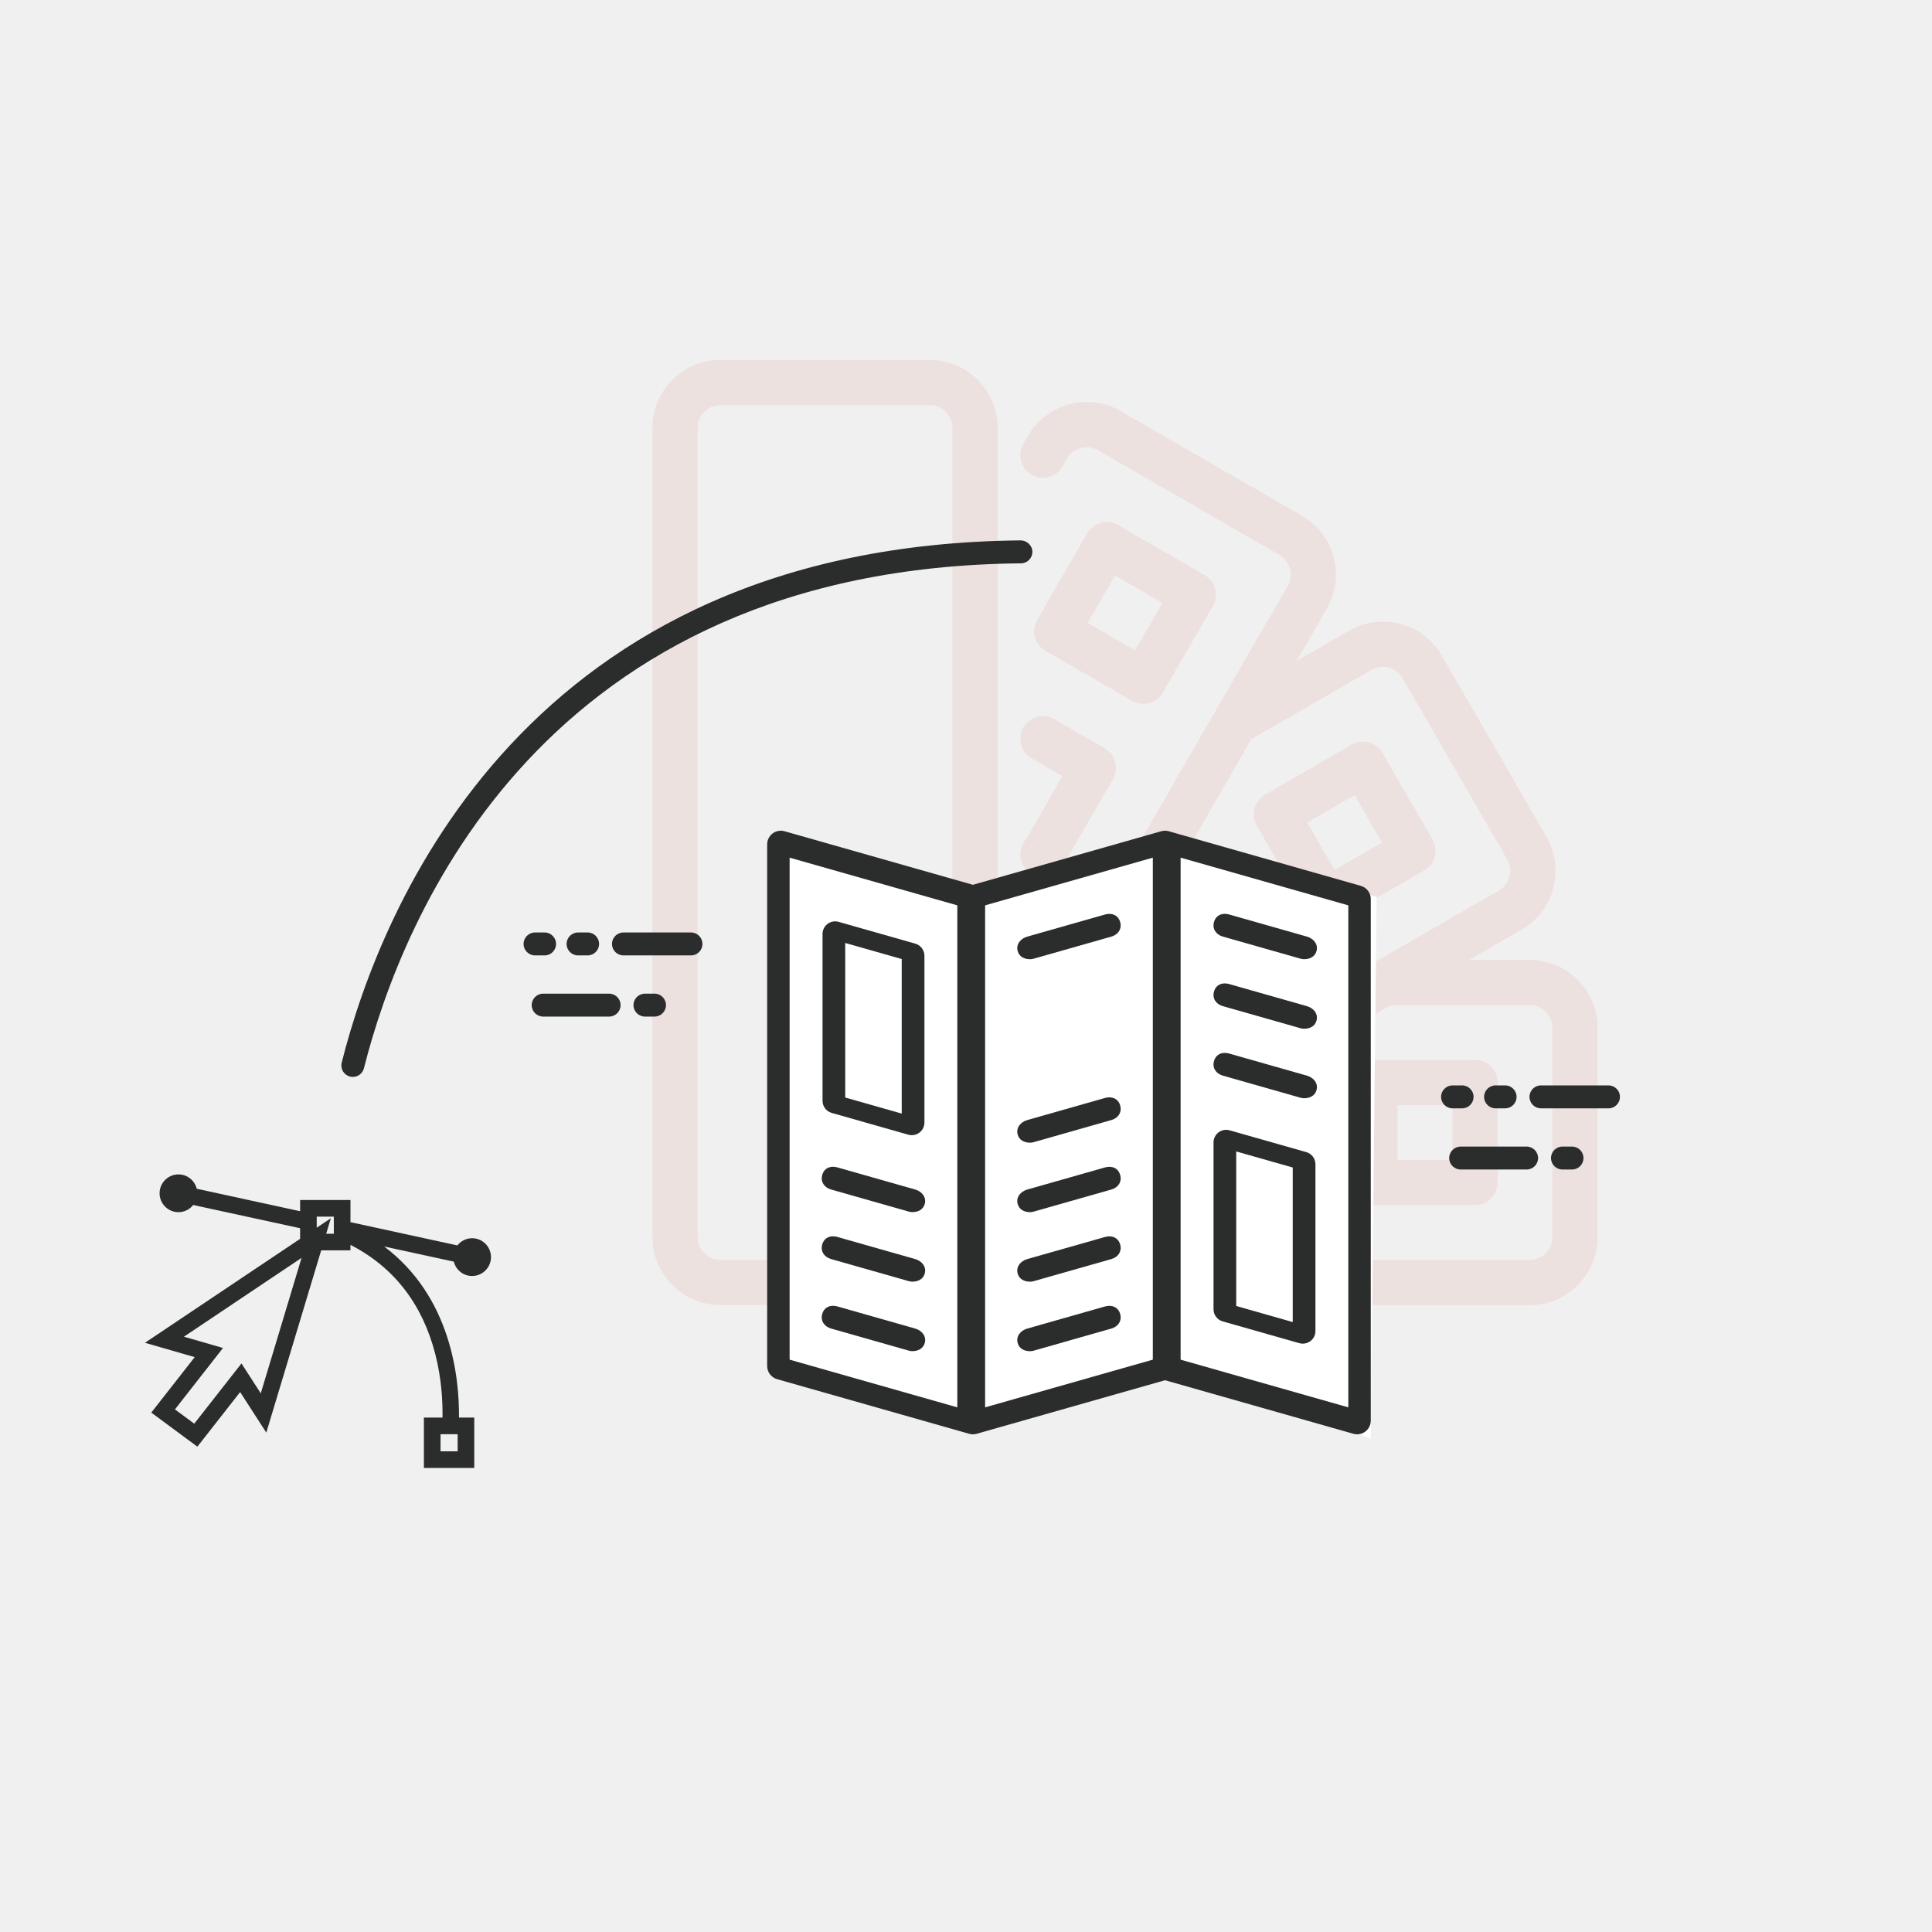
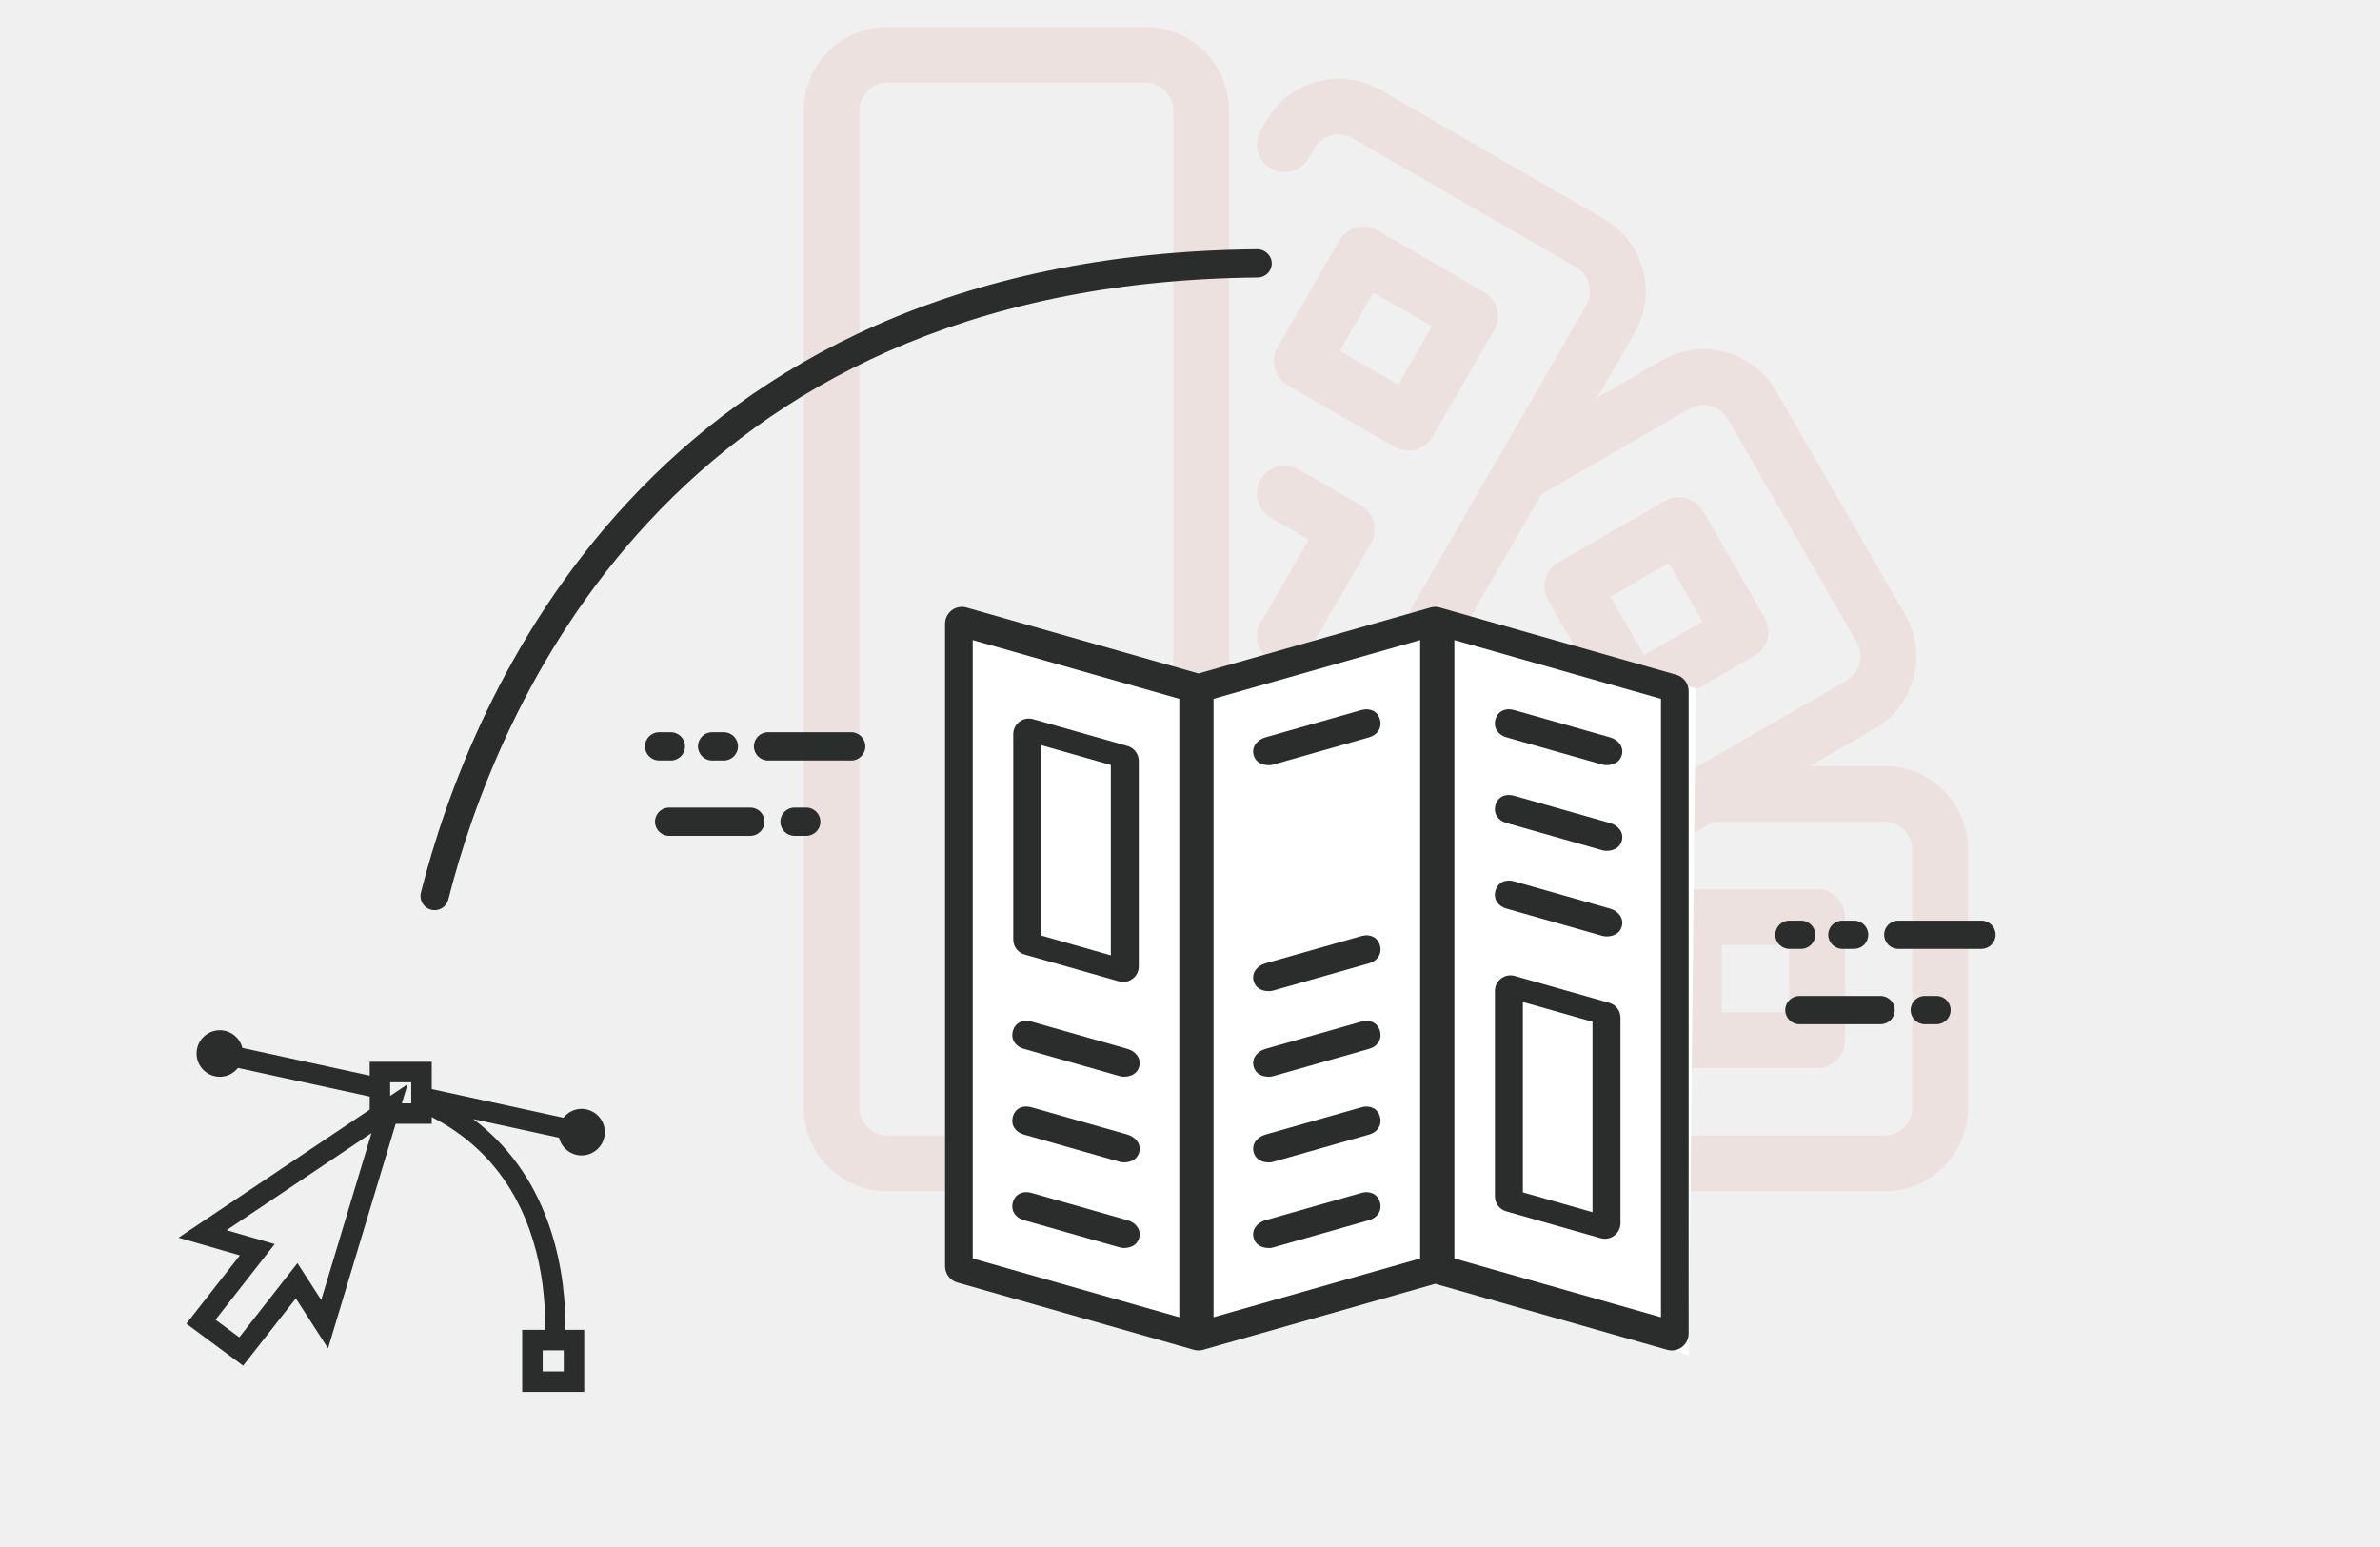
- <svg xmlns="http://www.w3.org/2000/svg" version="1.1" id="Calque_1" x="0px" y="0px" width="200.013px" height="200px" viewBox="0 0 200.013 200" enable-background="new 0 0 200.013 200" xml:space="preserve">
+ <svg xmlns="http://www.w3.org/2000/svg" version="1.1" id="Calque_1" x="0px" y="0px" width="200.013px" height="130px" viewBox="0 35 200.013 130" enable-background="new 0 35 200.013 130" xml:space="preserve">
  <g opacity="0.1">
    <path fill="#DB5948" d="M158.37,99.375h-6.262l5.423-3.131c1.621-0.936,2.782-2.452,3.269-4.268s0.24-3.71-0.696-5.331   L149.26,67.863c-0.936-1.62-2.452-2.782-4.268-3.269c-1.818-0.488-3.711-0.24-5.331,0.696l-5.423,3.131l3.131-5.423   c0.936-1.621,1.184-3.514,0.696-5.331c-0.487-1.817-1.647-3.332-3.269-4.268l-18.781-10.843c-3.356-1.938-7.662-0.783-9.6,2.572   l-0.474,0.822c-0.648,1.121-0.263,2.553,0.857,3.2c1.121,0.647,2.553,0.263,3.2-0.857l0.474-0.822   c0.646-1.118,2.08-1.504,3.2-0.858l18.781,10.843c0.537,0.311,0.923,0.817,1.086,1.424c0.163,0.608,0.082,1.239-0.228,1.776   l-25.998,45.03c-0.013,0.022-0.026,0.044-0.039,0.066l-1.334,2.309c-0.206,0.356-0.313,0.76-0.313,1.171v0.966   c0,0.836,0.446,1.61,1.171,2.028c0.362,0.209,0.766,0.313,1.171,0.313s0.809-0.105,1.171-0.313l2.446-1.412   c0.538-0.311,0.931-0.822,1.091-1.423c0.161-0.6,0.076-1.24-0.234-1.778l-0.418-0.724l3.271-5.668l2.054,3.557   c0.434,0.751,1.221,1.171,2.031,1.171c0.397,0,0.8-0.102,1.169-0.314l8.964-5.176c0.538-0.311,0.931-0.822,1.091-1.423   c0.161-0.6,0.076-1.24-0.234-1.778l-5.177-8.964c-0.311-0.538-0.822-0.931-1.423-1.091c-0.115-0.031-0.231-0.049-0.349-0.063   l6.125-10.608l12.451-7.189c0.537-0.31,1.168-0.392,1.776-0.228c0.608,0.163,1.114,0.549,1.425,1.086l10.843,18.781   c0.31,0.537,0.392,1.168,0.228,1.776c-0.163,0.608-0.549,1.114-1.086,1.425l-45.028,25.998c-0.024,0.013-0.047,0.027-0.07,0.04   l-3.292,1.901c-0.725,0.419-1.171,1.192-1.171,2.028v0.269c0,1.293,1.049,2.343,2.343,2.343h3.324c1.293,0,2.343-1.049,2.343-2.343   v-0.834l5.668-3.271v4.107c0,1.293,1.049,2.343,2.343,2.343h10.352c1.293,0,2.343-1.049,2.343-2.343v-10.35   c0-0.774-0.377-1.458-0.956-1.885l10.608-6.125h14.376c1.291,0,2.343,1.051,2.343,2.343v21.686c0,1.291-1.051,2.343-2.343,2.343   h-51.381c-1.293,0-2.343,1.049-2.343,2.343c0,1.293,1.049,2.343,2.343,2.343h51.381c3.874,0,7.027-3.153,7.027-7.027v-21.686   C165.397,102.528,162.245,99.375,158.37,99.375z M122.312,92.67l2.834,4.908l-4.908,2.834l-2.234-3.871l1.198-2.074L122.312,92.67z    M129.655,114.412v5.668h-5.667v-4.47l2.074-1.197L129.655,114.412L129.655,114.412z" />
    <path fill="#DB5948" d="M152.703,124.763c1.293,0,2.343-1.049,2.343-2.343v-10.35c0-1.293-1.049-2.343-2.343-2.343H142.35   c-1.293,0-2.343,1.049-2.343,2.343v10.352c0,1.293,1.049,2.343,2.343,2.343L152.703,124.763L152.703,124.763z M144.693,114.412   h5.668v5.668h-5.668V114.412z" />
    <path fill="#DB5948" d="M138.482,95.288l8.964-5.176c0.538-0.311,0.931-0.822,1.091-1.423c0.161-0.6,0.076-1.24-0.234-1.778   l-5.177-8.964c-0.647-1.12-2.079-1.505-3.2-0.857l-8.964,5.177c-0.538,0.311-0.931,0.822-1.091,1.423   c-0.161,0.6-0.076,1.24,0.234,1.778l5.177,8.964c0.434,0.751,1.221,1.171,2.031,1.171C137.71,95.602,138.113,95.502,138.482,95.288   z M135.335,85.152l4.908-2.834l2.834,4.908l-4.908,2.834L135.335,85.152z" />
    <path fill="#DB5948" d="M105.94,87.26c-0.647,1.121-0.262,2.553,0.859,3.2l0.043,0.025c0.368,0.213,0.771,0.313,1.168,0.313   c0.81,0,1.597-0.42,2.031-1.171l5.177-8.964c0.311-0.538,0.395-1.178,0.234-1.778c-0.161-0.6-0.553-1.112-1.091-1.423l-5.219-3.013   c-1.121-0.647-2.553-0.263-3.2,0.857c-0.648,1.121-0.263,2.553,0.857,3.2l3.191,1.841l-3.764,6.519   C106.12,86.985,106.023,87.116,105.94,87.26z" />
    <path fill="#DB5948" d="M108.229,67.377l8.964,5.177c0.368,0.213,0.772,0.314,1.169,0.314c0.81,0,1.597-0.42,2.031-1.171   l5.177-8.964c0.311-0.538,0.395-1.178,0.234-1.778c-0.161-0.6-0.553-1.112-1.091-1.423l-8.965-5.177   c-1.121-0.648-2.553-0.263-3.2,0.857l-5.177,8.964c-0.311,0.538-0.395,1.178-0.234,1.778   C107.298,66.556,107.691,67.067,108.229,67.377z M115.433,59.583l4.908,2.834l-2.834,4.908l-4.908-2.834L115.433,59.583z" />
    <path fill="#DB5948" d="M96.258,37.263H74.572c-3.874,0-7.027,3.153-7.027,7.027v83.798c0,3.874,3.153,7.027,7.027,7.027h21.686   c3.874,0,7.027-3.153,7.027-7.027V44.29C103.285,40.415,100.133,37.263,96.258,37.263z M98.599,128.088   c0,1.291-1.051,2.343-2.343,2.343H74.571c-1.291,0-2.343-1.051-2.343-2.343V44.29c0-1.291,1.051-2.343,2.343-2.343h21.686   c1.291,0,2.343,1.051,2.343,2.343L98.599,128.088L98.599,128.088z" />
-     <path fill="#DB5948" d="M85.414,112.56c-2.583,0-4.685,2.102-4.685,4.685c0,2.583,2.102,4.685,4.685,4.685s4.685-2.102,4.685-4.685   S87.997,112.56,85.414,112.56z" />
+     <path fill="#DB5948" d="M85.414,112.56c-2.583,0-4.685,2.102-4.685,4.685s2.102,4.685,4.685,4.685s4.685-2.102,4.685-4.685   S87.997,112.56,85.414,112.56z" />
  </g>
  <g>
    <g>
      <path fill="#2B2C2C" d="M15.007,139.013l5.151,1.486l-4.496,5.742l4.77,3.527l4.43-5.652l2.707,4.198l5.683-18.869h3.029v-0.572    c4.499,2.318,7.455,6.121,8.791,11.348c0.642,2.511,0.765,4.863,0.739,6.537h-1.926v5.213h5.213v-5.213h-1.58    c0.04-4.267-0.868-12.538-7.746-17.712l7.21,1.567c0.211,0.852,0.976,1.486,1.893,1.486c1.08,0,1.955-0.876,1.955-1.955    s-0.876-1.955-1.955-1.955c-0.62,0-1.165,0.294-1.524,0.743l-11.069-2.406v-2.292H31.07v1.159l-10.701-2.326    c-0.211-0.852-0.976-1.486-1.893-1.486c-1.08,0-1.955,0.876-1.955,1.955c0,1.08,0.876,1.955,1.955,1.955    c0.62,0,1.165-0.294,1.524-0.743l11.069,2.406v1.099L15.007,139.013z M45.608,148.479h0.119h1.651v0.753v1.016h-1.77V148.479    L45.608,148.479z M34.56,126.15v0.102v1.472h-0.79l0.479-1.589l0.004-0.016l-0.017,0.012l-0.418,0.279l-1.029,0.689v-1.145h0.868    h0.901L34.56,126.15L34.56,126.15z M23.087,139.55l-4.047-1.166l12.18-8.161l-4.224,14.025l-1.998-3.097l-4.888,6.237    l-1.999-1.479L23.087,139.55z" />
    </g>
  </g>
  <g>
    <path fill="#2B2C2C" d="M36.526,111.491c-0.096,0-0.194-0.012-0.291-0.037c-0.636-0.16-1.021-0.806-0.861-1.442   c4.064-16.097,19.049-53.589,70.307-54.067c0.614,0.003,1.192,0.52,1.198,1.177c0.006,0.656-0.52,1.192-1.177,1.198   C56.1,58.783,41.607,95.03,37.677,110.594C37.54,111.133,37.057,111.491,36.526,111.491z" />
  </g>
  <g>
    <path fill="#2B2C2C" d="M166.521,114.742h-6.992c-0.656,0-1.187-0.532-1.187-1.187s0.532-1.187,1.187-1.187h6.992   c0.656,0,1.187,0.532,1.187,1.187S167.176,114.742,166.521,114.742z" />
  </g>
  <g>
    <path fill="#2B2C2C" d="M155.819,114.742h-0.989c-0.656,0-1.187-0.532-1.187-1.187s0.532-1.187,1.187-1.187h0.989   c0.656,0,1.187,0.532,1.187,1.187S156.474,114.742,155.819,114.742z" />
  </g>
  <g>
    <path fill="#2B2C2C" d="M151.366,114.742h-0.989c-0.656,0-1.187-0.532-1.187-1.187s0.532-1.187,1.187-1.187h0.989   c0.656,0,1.187,0.532,1.187,1.187S152.022,114.742,151.366,114.742z" />
  </g>
  <g>
    <path fill="#2B2C2C" d="M158.045,121.075h-6.828c-0.656,0-1.187-0.532-1.187-1.187c0-0.656,0.532-1.187,1.187-1.187h6.828   c0.656,0,1.187,0.532,1.187,1.187C159.233,120.542,158.701,121.075,158.045,121.075z" />
  </g>
  <g>
    <path fill="#2B2C2C" d="M162.745,121.075h-0.989c-0.656,0-1.187-0.532-1.187-1.187c0-0.656,0.532-1.187,1.187-1.187h0.989   c0.656,0,1.187,0.532,1.187,1.187C163.932,120.542,163.401,121.075,162.745,121.075z" />
  </g>
  <g>
    <path fill="#2B2C2C" d="M71.536,98.91h-6.992c-0.656,0-1.187-0.532-1.187-1.187c0-0.656,0.532-1.187,1.187-1.187h6.992   c0.656,0,1.187,0.532,1.187,1.187C72.723,98.379,72.191,98.91,71.536,98.91z" />
  </g>
  <g>
    <path fill="#2B2C2C" d="M60.833,98.91h-0.989c-0.656,0-1.187-0.532-1.187-1.187c0-0.656,0.532-1.187,1.187-1.187h0.989   c0.656,0,1.187,0.532,1.187,1.187S61.488,98.91,60.833,98.91z" />
  </g>
  <g>
    <path fill="#2B2C2C" d="M56.38,98.91h-0.989c-0.656,0-1.187-0.532-1.187-1.187c0-0.656,0.532-1.187,1.187-1.187h0.989   c0.656,0,1.187,0.532,1.187,1.187S57.037,98.91,56.38,98.91z" />
  </g>
  <g>
-     <path fill="#2B2C2C" d="M63.06,105.243h-6.828c-0.656,0-1.187-0.532-1.187-1.187c0-0.656,0.532-1.187,1.187-1.187h6.828   c0.656,0,1.187,0.532,1.187,1.187C64.247,104.711,63.715,105.243,63.06,105.243z" />
+     <path fill="#2B2C2C" d="M63.06,105.243h-6.828c-0.656,0-1.187-0.532-1.187-1.187c0-0.656,0.532-1.187,1.187-1.187h6.828   c0.656,0,1.187,0.532,1.187,1.187S63.715,105.243,63.06,105.243z" />
  </g>
  <g>
    <path fill="#2B2C2C" d="M67.759,105.243H66.77c-0.656,0-1.187-0.532-1.187-1.187c0-0.656,0.532-1.187,1.187-1.187h0.989   c0.656,0,1.187,0.532,1.187,1.187C68.947,104.711,68.415,105.243,67.759,105.243z" />
  </g>
  <g>
    <polygon fill="#FFFFFF" points="80.757,141.258 80.757,87.433 101.36,92.71 121.183,87.433 142.513,92.834 141.916,148.944    121.1,140.404 101.365,147.591  " />
    <g>
-       <path fill="#2B2C2C" d="M140.884,91.71l-19.887-5.655c-0.007-0.002-0.014-0.003-0.022-0.004c-0.047-0.013-0.096-0.023-0.145-0.031    c-0.015-0.003-0.03-0.004-0.044-0.007C120.73,86.005,120.671,86,120.612,86c0,0-0.003,0-0.004,0c-0.059,0-0.117,0.005-0.175,0.013    c-0.015,0.002-0.03,0.004-0.044,0.007c-0.049,0.008-0.098,0.018-0.145,0.031c-0.007,0.002-0.014,0.003-0.022,0.004L100.722,91.6    l-19.5-5.545c-0.427-0.12-0.886-0.036-1.239,0.232c-0.353,0.268-0.561,0.684-0.561,1.128v54.005c0,0.631,0.419,1.187,1.028,1.36    l19.886,5.655c0.007,0.002,0.014,0.003,0.022,0.004c0.048,0.013,0.096,0.023,0.146,0.031c0.014,0.003,0.029,0.005,0.042,0.006    c0.057,0.007,0.118,0.013,0.177,0.013c0.06,0,0.119-0.005,0.177-0.013c0.014-0.002,0.029-0.004,0.042-0.006    c0.049-0.008,0.098-0.018,0.146-0.031c0.007-0.002,0.014-0.003,0.022-0.004l19.501-5.545l19.501,5.545    c0.127,0.037,0.258,0.054,0.386,0.054c0.304,0,0.604-0.098,0.852-0.286c0.353-0.268,0.561-0.684,0.561-1.128V93.07    C141.911,92.439,141.492,91.883,140.884,91.71z M101.986,93.727l17.362-4.937v51.971l-17.362,4.937V93.727z M81.747,88.791    l17.361,4.937v51.971l-17.361-4.937V88.791z M139.587,145.699l-17.362-4.937V88.791l17.362,4.937V145.699z" />
+       <path fill="#2B2C2C" d="M140.884,91.71l-19.887-5.655c-0.007-0.002-0.014-0.003-0.022-0.004c-0.047-0.013-0.096-0.023-0.145-0.031    c-0.015-0.003-0.03-0.004-0.044-0.007C120.73,86.005,120.671,86,120.612,86c0,0-0.003,0-0.004,0c-0.059,0-0.117,0.005-0.175,0.013    c-0.015,0.002-0.03,0.004-0.044,0.007c-0.049,0.008-0.098,0.018-0.145,0.031c-0.007,0.002-0.014,0.003-0.022,0.004l-19.5,5.545    l-19.5-5.545c-0.427-0.12-0.886-0.036-1.239,0.232c-0.353,0.268-0.561,0.684-0.561,1.128v54.005c0,0.631,0.419,1.187,1.028,1.36    l19.886,5.655c0.007,0.002,0.014,0.003,0.022,0.004c0.048,0.013,0.096,0.023,0.146,0.031c0.014,0.003,0.029,0.005,0.042,0.006    c0.057,0.007,0.118,0.013,0.177,0.013c0.06,0,0.119-0.005,0.177-0.013c0.014-0.002,0.029-0.004,0.042-0.006    c0.049-0.008,0.098-0.018,0.146-0.031c0.007-0.002,0.014-0.003,0.022-0.004l19.501-5.545l19.501,5.545    c0.127,0.037,0.258,0.054,0.386,0.054c0.304,0,0.604-0.098,0.852-0.286c0.353-0.268,0.561-0.684,0.561-1.128V93.07    C141.911,92.439,141.492,91.883,140.884,91.71z M101.986,93.727l17.362-4.937v51.971l-17.362,4.937V93.727z M81.747,88.791    l17.361,4.937v51.971l-17.361-4.937V88.791z M139.587,145.699l-17.362-4.937V88.791l17.362,4.937V145.699z" />
      <g>
        <path fill="#2B2C2C" d="M94.737,123.144l-8.055-2.291c-0.706-0.2-1.359,0.076-1.559,0.782c-0.2,0.705,0.208,1.308,0.914,1.509     l8.055,2.291c0.121,0.035,0.243,0.05,0.364,0.05c0.578,0,1.11-0.249,1.277-0.833C95.933,123.947,95.443,123.345,94.737,123.144z" />
      </g>
      <g>
        <path fill="#2B2C2C" d="M94.737,130.344l-8.055-2.291c-0.706-0.2-1.359,0.076-1.559,0.782c-0.2,0.705,0.208,1.308,0.914,1.509     l8.055,2.291c0.121,0.035,0.243,0.05,0.364,0.05c0.578,0,1.11-0.249,1.277-0.833C95.933,131.147,95.443,130.545,94.737,130.344z" />
      </g>
      <g>
        <path fill="#2B2C2C" d="M94.737,137.538l-8.055-2.291c-0.706-0.2-1.359,0.076-1.559,0.782c-0.2,0.705,0.208,1.308,0.914,1.509     l8.055,2.291c0.121,0.035,0.243,0.05,0.364,0.05c0.578,0,1.11-0.249,1.277-0.833C95.933,138.342,95.443,137.739,94.737,137.538z" />
      </g>
      <g>
        <path fill="#2B2C2C" d="M94.753,97.691l-7.935-2.256c-0.394-0.112-0.819-0.033-1.146,0.214c-0.328,0.247-0.519,0.633-0.519,1.044     v17.265c0,0.585,0.388,1.099,0.95,1.258l7.935,2.256c0.118,0.034,0.238,0.049,0.357,0.049c0.281,0,0.559-0.091,0.789-0.265     c0.328-0.247,0.519-0.633,0.519-1.044V98.949C95.703,98.365,95.315,97.852,94.753,97.691z M93.353,115.286l-5.85-1.664v-16     l5.85,1.664V115.286z" />
      </g>
      <g>
-         <path fill="#2B2C2C" d="M126.582,136.799l7.936,2.256c0.118,0.034,0.238,0.049,0.357,0.049c0.281,0,0.559-0.091,0.789-0.265     c0.328-0.247,0.519-0.633,0.519-1.044v-17.264c0-0.585-0.388-1.099-0.95-1.258l-7.936-2.256     c-0.394-0.112-0.819-0.033-1.146,0.214c-0.327,0.247-0.519,0.633-0.519,1.044v17.265     C125.631,136.125,126.019,136.639,126.582,136.799z M127.981,119.204l5.851,1.664v16l-5.851-1.664L127.981,119.204     L127.981,119.204z" />
+         <path fill="#2B2C2C" d="M126.582,136.799l7.936,2.256c0.118,0.034,0.238,0.049,0.357,0.049c0.281,0,0.559-0.091,0.789-0.265     c0.328-0.247,0.519-0.633,0.519-1.044v-17.264c0-0.585-0.388-1.099-0.95-1.258l-7.936-2.256     c-0.394-0.112-0.819-0.033-1.146,0.214c-0.327,0.247-0.519,0.633-0.519,1.044v17.265     C125.631,136.125,126.019,136.639,126.582,136.799z M127.981,119.204l5.851,1.664v16l-5.851-1.664V119.204L127.981,119.204z" />
      </g>
      <g>
        <path fill="#2B2C2C" d="M106.354,123.148l8.055-2.291c0.706-0.2,1.359,0.076,1.559,0.782c0.2,0.705-0.208,1.308-0.914,1.509     L107,125.439c-0.121,0.035-0.243,0.05-0.364,0.05c-0.578,0-1.11-0.249-1.277-0.833     C105.158,123.951,105.649,123.348,106.354,123.148z" />
      </g>
      <g>
        <path fill="#2B2C2C" d="M106.354,115.956l8.055-2.291c0.706-0.2,1.359,0.076,1.559,0.782c0.2,0.705-0.208,1.308-0.914,1.509     L107,118.248c-0.121,0.035-0.243,0.05-0.364,0.05c-0.578,0-1.11-0.249-1.277-0.833     C105.158,116.759,105.649,116.158,106.354,115.956z" />
      </g>
      <g>
        <path fill="#2B2C2C" d="M106.354,96.964l8.055-2.291c0.706-0.2,1.359,0.076,1.559,0.782c0.2,0.705-0.208,1.308-0.914,1.509     L107,99.255c-0.121,0.035-0.243,0.05-0.364,0.05c-0.578,0-1.11-0.249-1.277-0.833C105.158,97.768,105.649,97.164,106.354,96.964z     " />
      </g>
      <g>
        <path fill="#2B2C2C" d="M106.354,130.348l8.055-2.291c0.706-0.2,1.359,0.076,1.559,0.782c0.2,0.705-0.208,1.308-0.914,1.509     L107,132.639c-0.121,0.035-0.243,0.05-0.364,0.05c-0.578,0-1.11-0.249-1.277-0.833     C105.158,131.151,105.649,130.548,106.354,130.348z" />
      </g>
      <g>
        <path fill="#2B2C2C" d="M106.354,137.542l8.055-2.291c0.706-0.2,1.359,0.076,1.559,0.782c0.2,0.705-0.208,1.308-0.914,1.509     L107,139.834c-0.121,0.035-0.243,0.05-0.364,0.05c-0.578,0-1.11-0.249-1.277-0.833     C105.158,138.345,105.649,137.742,106.354,137.542z" />
      </g>
      <g>
        <path fill="#2B2C2C" d="M135.295,96.961l-8.055-2.291c-0.706-0.2-1.359,0.076-1.559,0.782c-0.2,0.705,0.208,1.308,0.914,1.509     l8.055,2.291c0.121,0.035,0.243,0.05,0.364,0.05c0.578,0,1.11-0.249,1.277-0.833C136.492,97.764,136.001,97.161,135.295,96.961z" />
      </g>
      <g>
        <path fill="#2B2C2C" d="M135.295,104.162l-8.055-2.291c-0.706-0.2-1.359,0.076-1.559,0.782c-0.2,0.705,0.208,1.308,0.914,1.509     l8.055,2.291c0.121,0.035,0.243,0.05,0.364,0.05c0.578,0,1.11-0.249,1.277-0.833     C136.492,104.965,136.001,104.362,135.295,104.162z" />
      </g>
      <g>
        <path fill="#2B2C2C" d="M135.295,111.356l-8.055-2.291c-0.706-0.2-1.359,0.076-1.559,0.782c-0.2,0.705,0.208,1.308,0.914,1.509     l8.055,2.291c0.121,0.035,0.243,0.05,0.364,0.05c0.578,0,1.11-0.249,1.277-0.833     C136.492,112.159,136.001,111.556,135.295,111.356z" />
      </g>
    </g>
  </g>
</svg>
